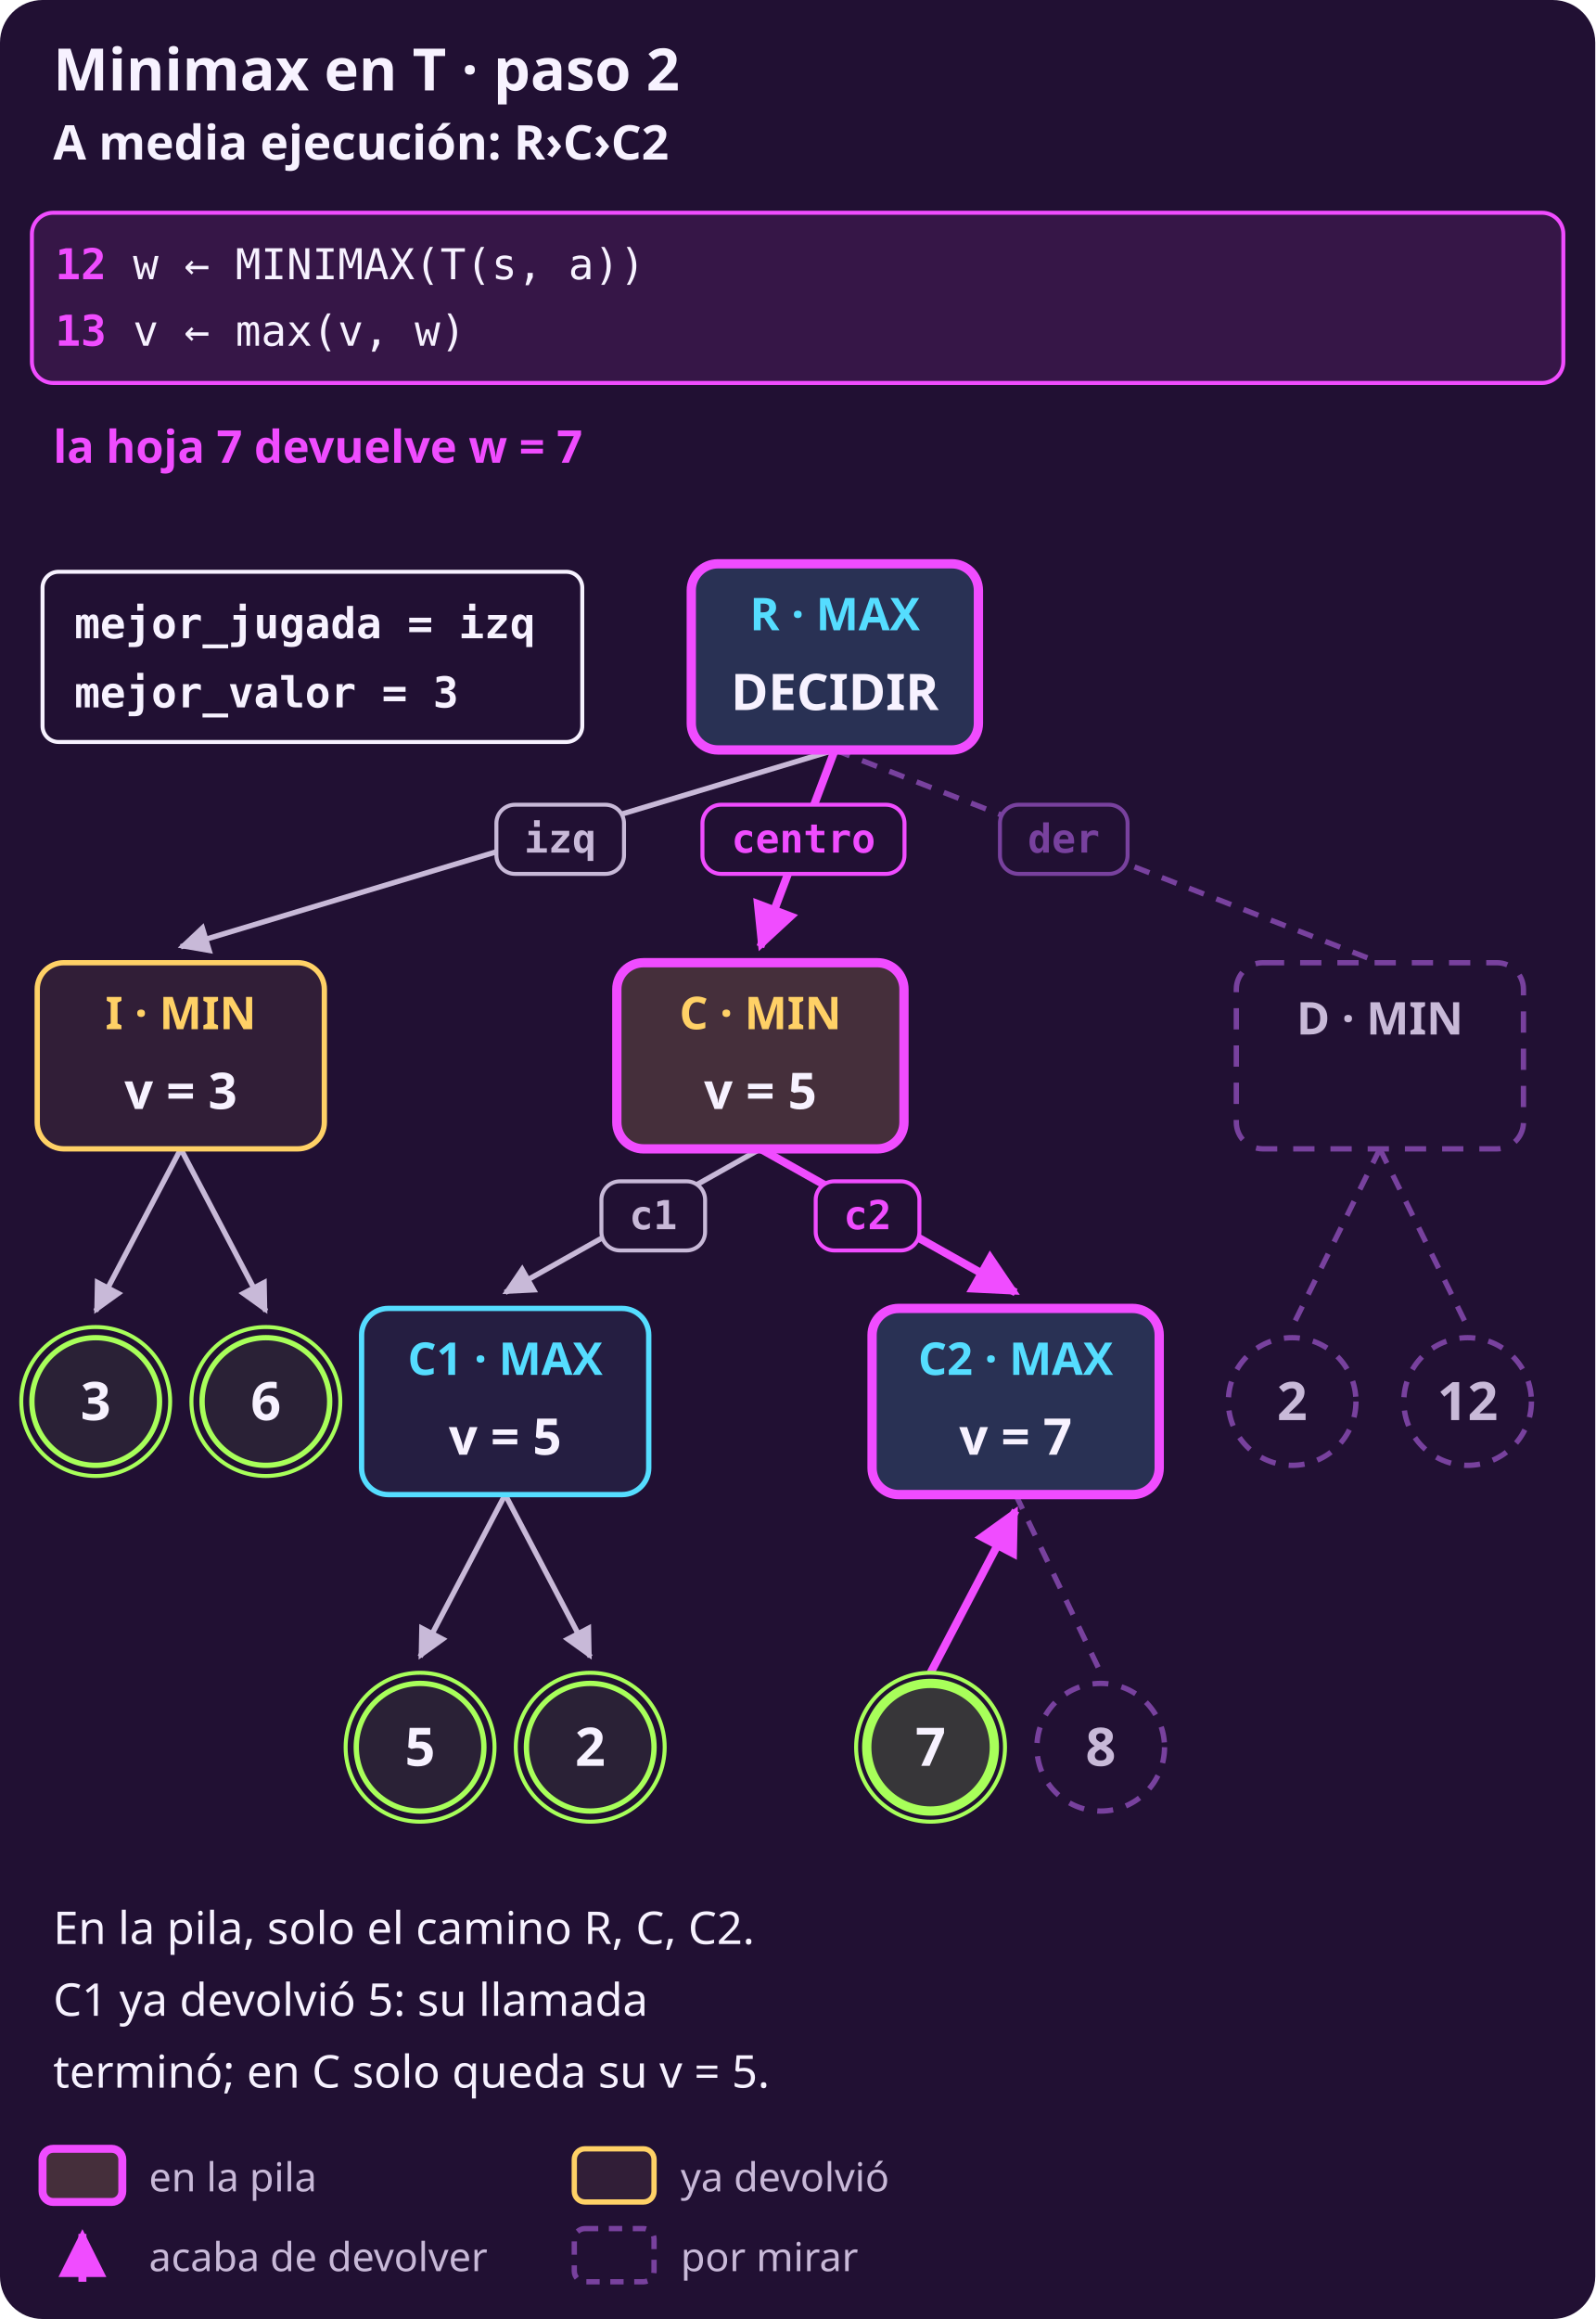
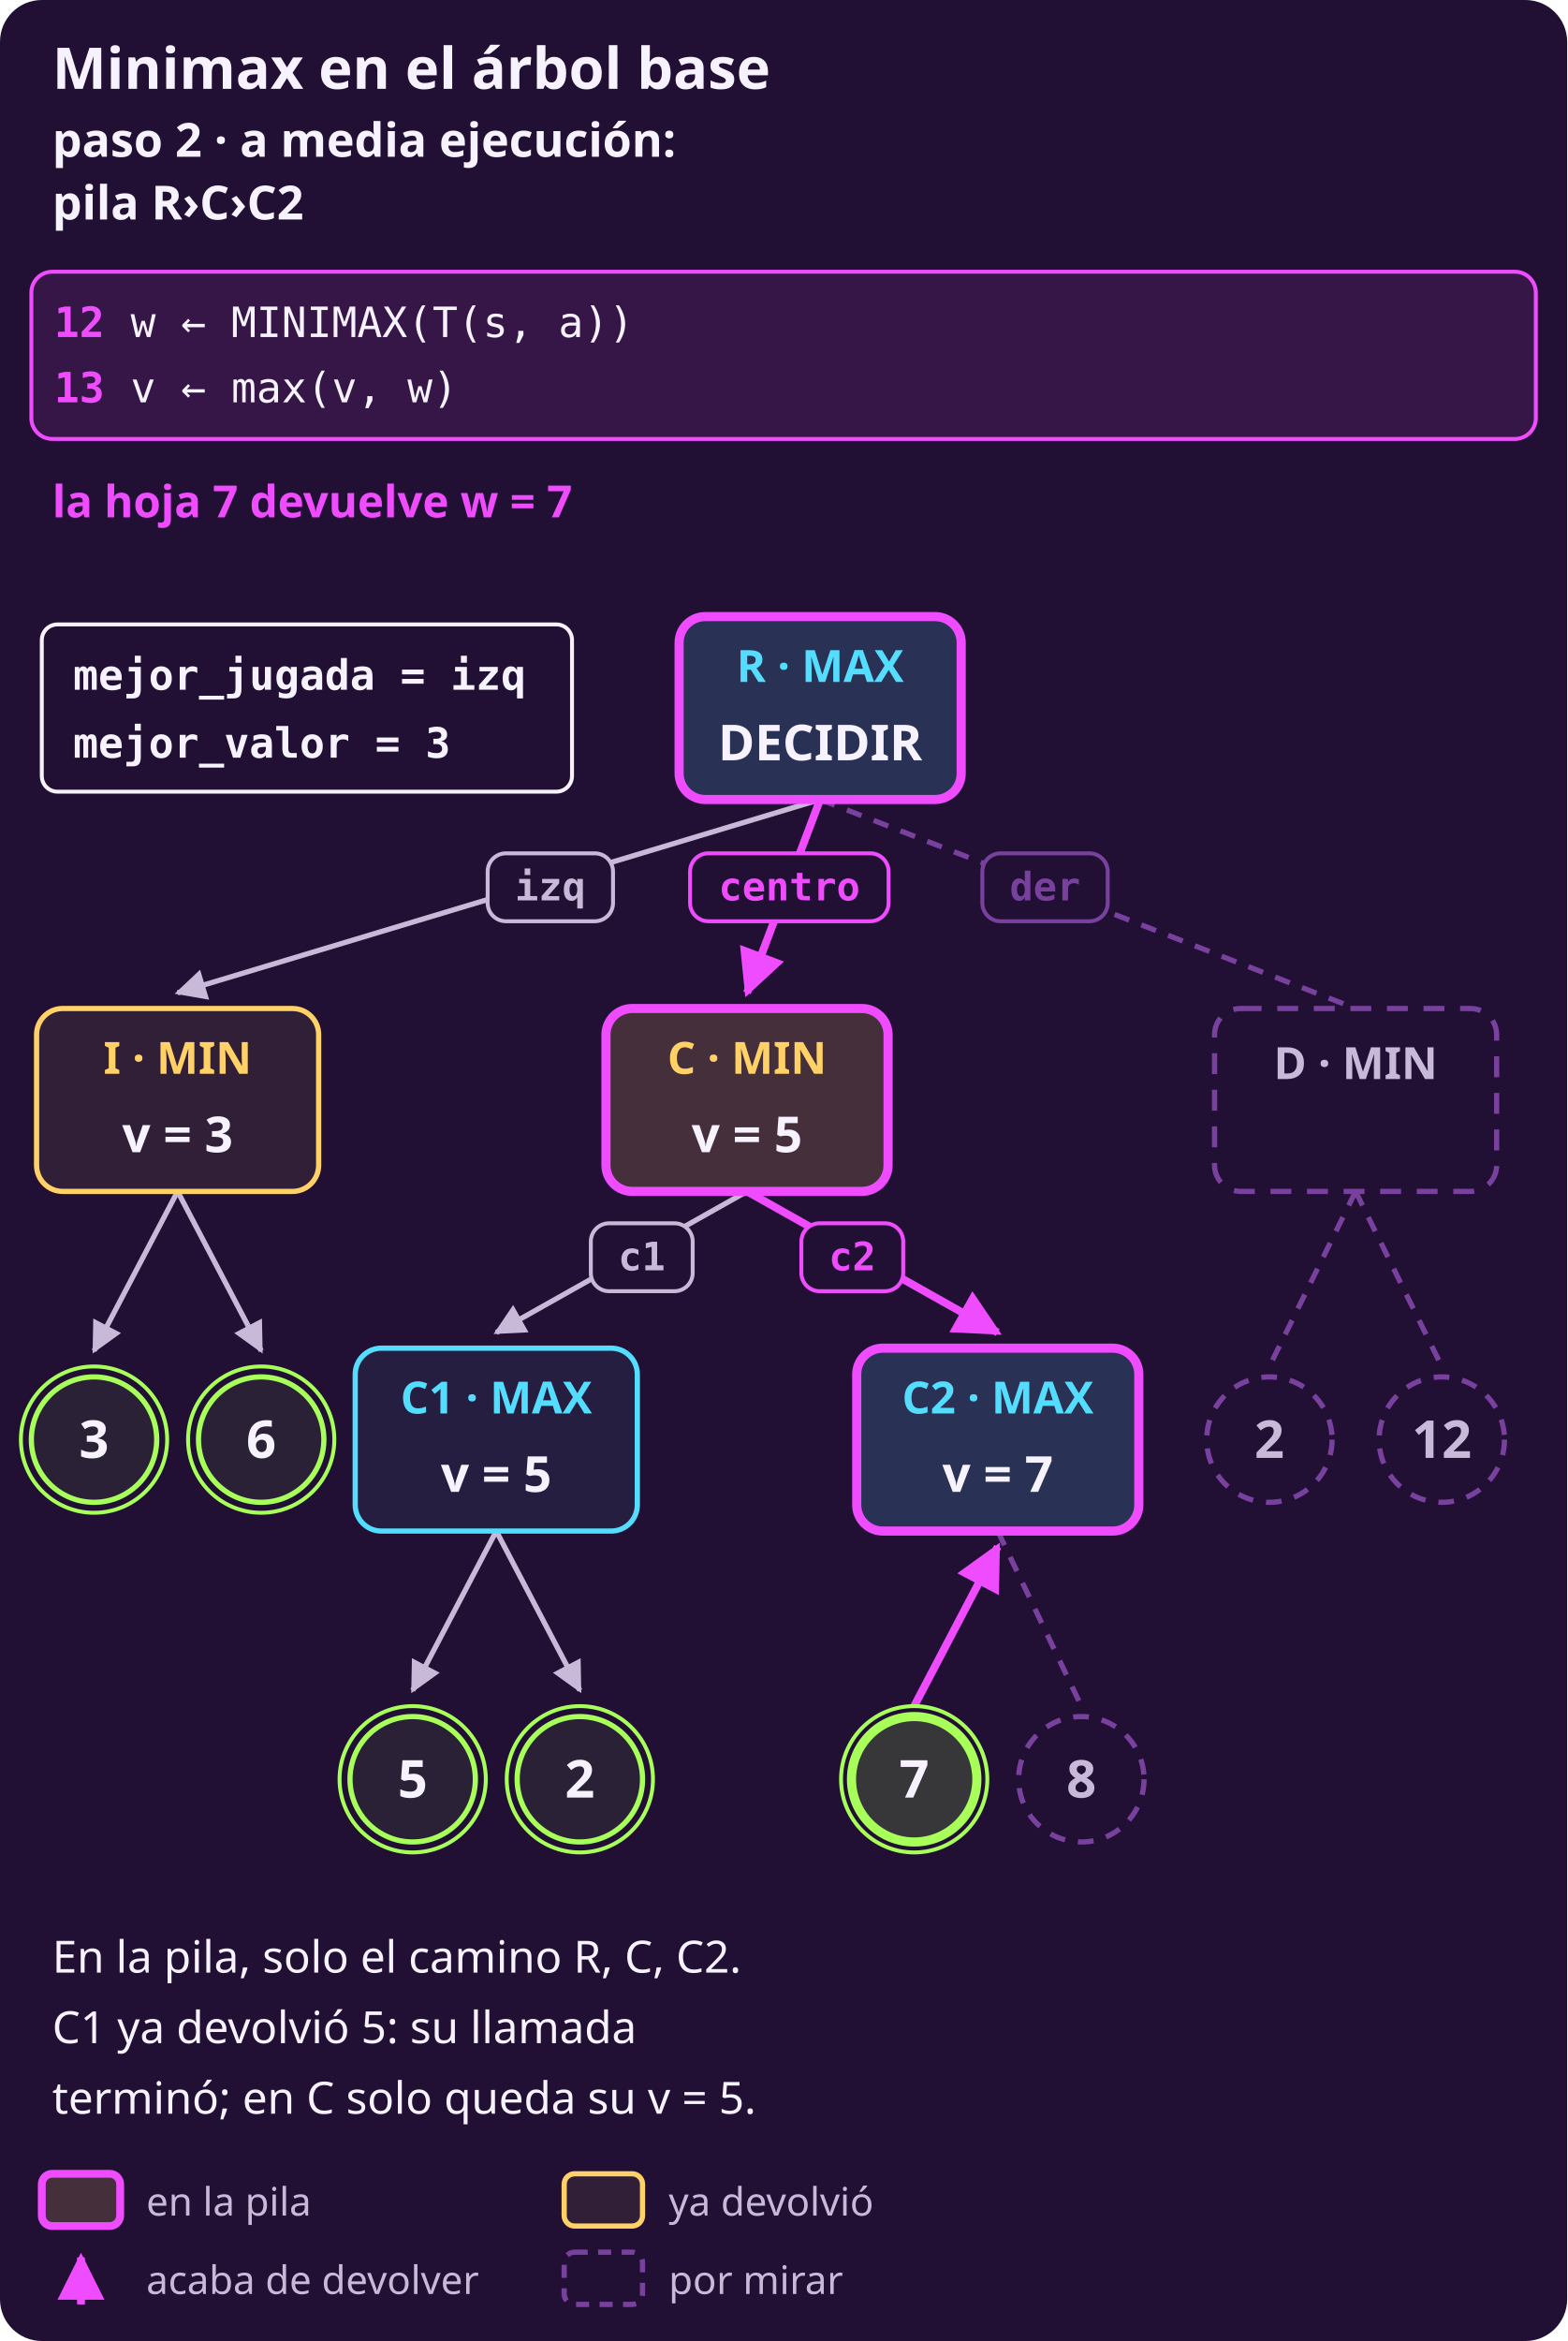
- <svg xmlns="http://www.w3.org/2000/svg" width="600" height="872" viewBox="0 0 600 872" role="img" aria-label="DECIDIR-MINIMAX sobre el árbol T, paso 2 (fila 12 de la traza): a media ejecución, con la pila R, C, C2. Arriba, la banda del pseudocódigo: línea 12: w ← MINIMAX(T(s, a)); línea 13: v ← max(v, w). La hoja 7 devuelve w = 7. Recuadro: mejor_jugada = izq · mejor_valor = 3. En el árbol: R en la pila; I ya devolvió v = 3; C en la pila con v = 5; C1 ya devolvió v = 5; C2 en la pila con v = 7; D por mirar. En la pila, solo el camino R, C, C2. C1 ya devolvió 5: su llamada terminó; en C solo queda su v = 5.">
-   <rect x="0" y="0" width="600" height="872" rx="16" fill="#211033" />
+ <svg xmlns="http://www.w3.org/2000/svg" width="600" height="896" viewBox="0 0 600 896" role="img" aria-label="DECIDIR-MINIMAX sobre el árbol base, paso 2 (fila 12 de la traza): a media ejecución, con la pila R, C, C2. Arriba, la banda del pseudocódigo: línea 12: w ← MINIMAX(T(s, a)); línea 13: v ← max(v, w). La hoja 7 devuelve w = 7. Recuadro: mejor_jugada = izq · mejor_valor = 3. En el árbol: R en la pila; I ya devolvió v = 3; C en la pila con v = 5; C1 ya devolvió v = 5; C2 en la pila con v = 7; D por mirar. En la pila, solo el camino R, C, C2. C1 ya devolvió 5: su llamada terminó; en C solo queda su v = 5.">
+   <rect x="0" y="0" width="600" height="896" rx="16" fill="#211033" />
  <defs>
    <marker id="p" viewBox="0 0 10 10" refX="9" refY="5" markerWidth="6" markerHeight="6" orient="auto-start-reverse">
      <path d="M 0 0 L 10 5 L 0 10 z" fill="#f04cff" />
    </marker>
    <marker id="s" viewBox="0 0 10 10" refX="9" refY="5" markerWidth="6" markerHeight="6" orient="auto-start-reverse">
      <path d="M 0 0 L 10 5 L 0 10 z" fill="#c8b9d8" />
    </marker>
  </defs>
-   <text x="20" y="34" fill="#f7f2ff" font-family="system-ui, sans-serif" font-size="22" font-weight="700" text-anchor="start">Minimax en T · paso 2</text>
-   <text x="20" y="60" fill="#f7f2ff" font-family="system-ui, sans-serif" font-size="18" font-weight="700" text-anchor="start">A media ejecución: R›C›C2</text>
-   <rect x="12" y="80" width="576" height="64" rx="8" fill="#361647" stroke="#f04cff" stroke-width="1.5" />
-   <text x="40" y="105" fill="#f04cff" font-family="ui-monospace, SFMono-Regular, Menlo, monospace" font-size="16" font-weight="700" text-anchor="end">12</text>
-   <text x="50" y="105" fill="#f7f2ff" font-family="ui-monospace, SFMono-Regular, Menlo, monospace" font-size="16" font-weight="normal" text-anchor="start">w ← MINIMAX(T(s, a))</text>
-   <text x="40" y="130" fill="#f04cff" font-family="ui-monospace, SFMono-Regular, Menlo, monospace" font-size="16" font-weight="700" text-anchor="end">13</text>
-   <text x="50" y="130" fill="#f7f2ff" font-family="ui-monospace, SFMono-Regular, Menlo, monospace" font-size="16" font-weight="normal" text-anchor="start">v ← max(v, w)</text>
-   <text x="20" y="174" fill="#f04cff" font-family="system-ui, sans-serif" font-size="17" font-weight="700" text-anchor="start">la hoja 7 devuelve w = 7</text>
-   <line x1="314" y1="282.0" x2="68" y2="356.0" stroke="#c8b9d8" stroke-width="2" marker-end="url(#s)" />
-   <rect x="186.7" y="302.6" width="48" height="26" rx="7" fill="#211033" stroke="#c8b9d8" stroke-width="1.5" />
-   <text x="210.7" y="320.6" fill="#c8b9d8" font-family="ui-monospace, SFMono-Regular, Menlo, monospace" font-size="15" font-weight="700" text-anchor="middle">izq</text>
-   <line x1="68" y1="432.0" x2="36" y2="493.0" stroke="#c8b9d8" stroke-width="2" marker-end="url(#s)" />
-   <line x1="68" y1="432.0" x2="100" y2="493.0" stroke="#c8b9d8" stroke-width="2" marker-end="url(#s)" />
-   <line x1="314" y1="282.0" x2="286" y2="356.0" stroke="#f04cff" stroke-width="3" marker-end="url(#p)" />
-   <rect x="264.2" y="302.6" width="76" height="26" rx="7" fill="#211033" stroke="#f04cff" stroke-width="1.5" />
-   <text x="302.2" y="320.6" fill="#f04cff" font-family="ui-monospace, SFMono-Regular, Menlo, monospace" font-size="15" font-weight="700" text-anchor="middle">centro</text>
-   <line x1="286" y1="432.0" x2="190" y2="486.0" stroke="#c8b9d8" stroke-width="2" marker-end="url(#s)" />
-   <rect x="226.2" y="444.2" width="39" height="26" rx="7" fill="#211033" stroke="#c8b9d8" stroke-width="1.5" />
-   <text x="245.7" y="462.2" fill="#c8b9d8" font-family="ui-monospace, SFMono-Regular, Menlo, monospace" font-size="15" font-weight="700" text-anchor="middle">c1</text>
-   <line x1="190" y1="562.0" x2="158" y2="623.0" stroke="#c8b9d8" stroke-width="2" marker-end="url(#s)" />
-   <line x1="190" y1="562.0" x2="222" y2="623.0" stroke="#c8b9d8" stroke-width="2" marker-end="url(#s)" />
-   <line x1="286" y1="432.0" x2="382" y2="486.0" stroke="#f04cff" stroke-width="3" marker-end="url(#p)" />
-   <rect x="306.8" y="444.2" width="39" height="26" rx="7" fill="#211033" stroke="#f04cff" stroke-width="1.5" />
-   <text x="326.3" y="462.2" fill="#f04cff" font-family="ui-monospace, SFMono-Regular, Menlo, monospace" font-size="15" font-weight="700" text-anchor="middle">c2</text>
-   <line x1="350" y1="629.0" x2="382" y2="568.0" stroke="#f04cff" stroke-width="3" marker-end="url(#p)" />
-   <line x1="382" y1="562.0" x2="414" y2="629.0" stroke="#78419e" stroke-width="2" stroke-dasharray="6 5" />
-   <line x1="314" y1="282.0" x2="519" y2="362.0" stroke="#78419e" stroke-width="2" stroke-dasharray="6 5" />
-   <rect x="376.1" y="302.6" width="48" height="26" rx="7" fill="#211033" stroke="#78419e" stroke-width="1.5" />
-   <text x="400.1" y="320.6" fill="#78419e" font-family="ui-monospace, SFMono-Regular, Menlo, monospace" font-size="15" font-weight="700" text-anchor="middle">der</text>
-   <line x1="519" y1="432.0" x2="486" y2="499.0" stroke="#78419e" stroke-width="2" stroke-dasharray="6 5" />
-   <line x1="519" y1="432.0" x2="552" y2="499.0" stroke="#78419e" stroke-width="2" stroke-dasharray="6 5" />
-   <rect x="260.0" y="212.0" width="108" height="70" rx="10" fill="#293154" stroke="#f04cff" stroke-width="3.5" />
-   <text x="314" y="237.0" fill="#55ddff" font-family="system-ui, sans-serif" font-size="17" font-weight="700" text-anchor="middle">R · MAX</text>
-   <text x="314" y="267.0" fill="#f7f2ff" font-family="system-ui, sans-serif" font-size="19" font-weight="700" text-anchor="middle">DECIDIR</text>
-   <rect x="14.0" y="362.0" width="108" height="70" rx="10" fill="#311e37" stroke="#ffd166" stroke-width="2" />
-   <text x="68" y="387.0" fill="#ffd166" font-family="system-ui, sans-serif" font-size="17" font-weight="700" text-anchor="middle">I · MIN</text>
-   <text x="68" y="417.0" fill="#f7f2ff" font-family="system-ui, sans-serif" font-size="19" font-weight="700" text-anchor="middle">v = 3</text>
-   <circle cx="36" cy="527.0" r="28" fill="none" stroke="#a8ff5a" stroke-width="1.5" />
-   <circle cx="36" cy="527.0" r="24" fill="#2a2136" stroke="#a8ff5a" stroke-width="2" />
-   <text x="36" y="534.0" fill="#f7f2ff" font-family="system-ui, sans-serif" font-size="20" font-weight="700" text-anchor="middle">3</text>
-   <circle cx="100" cy="527.0" r="28" fill="none" stroke="#a8ff5a" stroke-width="1.5" />
-   <circle cx="100" cy="527.0" r="24" fill="#2a2136" stroke="#a8ff5a" stroke-width="2" />
-   <text x="100" y="534.0" fill="#f7f2ff" font-family="system-ui, sans-serif" font-size="20" font-weight="700" text-anchor="middle">6</text>
-   <rect x="232.0" y="362.0" width="108" height="70" rx="10" fill="#452f3b" stroke="#f04cff" stroke-width="3.5" />
-   <text x="286" y="387.0" fill="#ffd166" font-family="system-ui, sans-serif" font-size="17" font-weight="700" text-anchor="middle">C · MIN</text>
-   <text x="286" y="417.0" fill="#f7f2ff" font-family="system-ui, sans-serif" font-size="19" font-weight="700" text-anchor="middle">v = 5</text>
-   <rect x="136.0" y="492.0" width="108" height="70" rx="10" fill="#251e41" stroke="#55ddff" stroke-width="2" />
-   <text x="190" y="517.0" fill="#55ddff" font-family="system-ui, sans-serif" font-size="17" font-weight="700" text-anchor="middle">C1 · MAX</text>
-   <text x="190" y="547.0" fill="#f7f2ff" font-family="system-ui, sans-serif" font-size="19" font-weight="700" text-anchor="middle">v = 5</text>
-   <circle cx="158" cy="657.0" r="28" fill="none" stroke="#a8ff5a" stroke-width="1.5" />
-   <circle cx="158" cy="657.0" r="24" fill="#2a2136" stroke="#a8ff5a" stroke-width="2" />
-   <text x="158" y="664.0" fill="#f7f2ff" font-family="system-ui, sans-serif" font-size="20" font-weight="700" text-anchor="middle">5</text>
-   <circle cx="222" cy="657.0" r="28" fill="none" stroke="#a8ff5a" stroke-width="1.5" />
-   <circle cx="222" cy="657.0" r="24" fill="#2a2136" stroke="#a8ff5a" stroke-width="2" />
-   <text x="222" y="664.0" fill="#f7f2ff" font-family="system-ui, sans-serif" font-size="20" font-weight="700" text-anchor="middle">2</text>
-   <rect x="328.0" y="492.0" width="108" height="70" rx="10" fill="#293154" stroke="#f04cff" stroke-width="3.5" />
-   <text x="382" y="517.0" fill="#55ddff" font-family="system-ui, sans-serif" font-size="17" font-weight="700" text-anchor="middle">C2 · MAX</text>
-   <text x="382" y="547.0" fill="#f7f2ff" font-family="system-ui, sans-serif" font-size="19" font-weight="700" text-anchor="middle">v = 7</text>
-   <circle cx="350" cy="657.0" r="28" fill="none" stroke="#a8ff5a" stroke-width="1.5" />
-   <circle cx="350" cy="657.0" r="24" fill="#373639" stroke="#a8ff5a" stroke-width="3.5" />
-   <text x="350" y="664.0" fill="#f7f2ff" font-family="system-ui, sans-serif" font-size="20" font-weight="700" text-anchor="middle">7</text>
-   <circle cx="414" cy="657.0" r="24" fill="#211033" stroke="#78419e" stroke-width="2" stroke-dasharray="6 5" />
-   <text x="414" y="664.0" fill="#c8b9d8" font-family="system-ui, sans-serif" font-size="20" font-weight="700" text-anchor="middle">8</text>
-   <rect x="465.0" y="362.0" width="108" height="70" rx="10" fill="#211033" stroke="#78419e" stroke-width="2" stroke-dasharray="8 6" />
-   <text x="519" y="389.0" fill="#c8b9d8" font-family="system-ui, sans-serif" font-size="17" font-weight="700" text-anchor="middle">D · MIN</text>
-   <circle cx="486" cy="527.0" r="24" fill="#211033" stroke="#78419e" stroke-width="2" stroke-dasharray="6 5" />
-   <text x="486" y="534.0" fill="#c8b9d8" font-family="system-ui, sans-serif" font-size="20" font-weight="700" text-anchor="middle">2</text>
-   <circle cx="552" cy="527.0" r="24" fill="#211033" stroke="#78419e" stroke-width="2" stroke-dasharray="6 5" />
-   <text x="552" y="534.0" fill="#c8b9d8" font-family="system-ui, sans-serif" font-size="20" font-weight="700" text-anchor="middle">12</text>
-   <rect x="16" y="215.0" width="203" height="64" rx="6" fill="#211033" stroke="#f7f2ff" stroke-width="1.5" />
-   <text x="28" y="240.0" fill="#f7f2ff" font-family="ui-monospace, SFMono-Regular, Menlo, monospace" font-size="16" font-weight="700" text-anchor="start">mejor_jugada = izq</text>
-   <text x="28" y="266.0" fill="#f7f2ff" font-family="ui-monospace, SFMono-Regular, Menlo, monospace" font-size="16" font-weight="700" text-anchor="start">mejor_valor = 3</text>
-   <text x="20" y="731.0" fill="#f7f2ff" font-family="system-ui, sans-serif" font-size="17" font-weight="normal" text-anchor="start">En la pila, solo el camino R, C, C2.</text>
-   <text x="20" y="758.0" fill="#f7f2ff" font-family="system-ui, sans-serif" font-size="17" font-weight="normal" text-anchor="start">C1 ya devolvió 5: su llamada</text>
-   <text x="20" y="785.0" fill="#f7f2ff" font-family="system-ui, sans-serif" font-size="17" font-weight="normal" text-anchor="start">terminó; en C solo queda su v = 5.</text>
-   <rect x="16" y="808.0" width="30" height="20" rx="4" fill="#452f3b" stroke="#f04cff" stroke-width="3" />
-   <text x="56" y="824.0" fill="#c8b9d8" font-family="system-ui, sans-serif" font-size="15" font-weight="normal" text-anchor="start">en la pila</text>
-   <rect x="216" y="808.0" width="30" height="20" rx="4" fill="#311e37" stroke="#ffd166" stroke-width="2" />
-   <text x="256" y="824.0" fill="#c8b9d8" font-family="system-ui, sans-serif" font-size="15" font-weight="normal" text-anchor="start">ya devolvió</text>
-   <line x1="31" y1="858.0" x2="31" y2="840.0" stroke="#f04cff" stroke-width="3" marker-end="url(#p)" />
-   <text x="56" y="854.0" fill="#c8b9d8" font-family="system-ui, sans-serif" font-size="15" font-weight="normal" text-anchor="start">acaba de devolver</text>
-   <rect x="216" y="838.0" width="30" height="20" rx="4" fill="none" stroke="#78419e" stroke-width="2" stroke-dasharray="5 4" />
-   <text x="256" y="854.0" fill="#c8b9d8" font-family="system-ui, sans-serif" font-size="15" font-weight="normal" text-anchor="start">por mirar</text>
+   <text x="20" y="34" fill="#f7f2ff" font-family="system-ui, sans-serif" font-size="22" font-weight="700" text-anchor="start">Minimax en el árbol base</text>
+   <text x="20" y="60" fill="#f7f2ff" font-family="system-ui, sans-serif" font-size="18" font-weight="700" text-anchor="start">paso 2 · a media ejecución:</text>
+   <text x="20" y="84" fill="#f7f2ff" font-family="system-ui, sans-serif" font-size="18" font-weight="700" text-anchor="start">pila R›C›C2</text>
+   <rect x="12" y="104" width="576" height="64" rx="8" fill="#361647" stroke="#f04cff" stroke-width="1.5" />
+   <text x="40" y="129" fill="#f04cff" font-family="ui-monospace, SFMono-Regular, Menlo, monospace" font-size="16" font-weight="700" text-anchor="end">12</text>
+   <text x="50" y="129" fill="#f7f2ff" font-family="ui-monospace, SFMono-Regular, Menlo, monospace" font-size="16" font-weight="normal" text-anchor="start">w ← MINIMAX(T(s, a))</text>
+   <text x="40" y="154" fill="#f04cff" font-family="ui-monospace, SFMono-Regular, Menlo, monospace" font-size="16" font-weight="700" text-anchor="end">13</text>
+   <text x="50" y="154" fill="#f7f2ff" font-family="ui-monospace, SFMono-Regular, Menlo, monospace" font-size="16" font-weight="normal" text-anchor="start">v ← max(v, w)</text>
+   <text x="20" y="198" fill="#f04cff" font-family="system-ui, sans-serif" font-size="17" font-weight="700" text-anchor="start">la hoja 7 devuelve w = 7</text>
+   <line x1="314" y1="306.0" x2="68" y2="380.0" stroke="#c8b9d8" stroke-width="2" marker-end="url(#s)" />
+   <rect x="186.7" y="326.6" width="48" height="26" rx="7" fill="#211033" stroke="#c8b9d8" stroke-width="1.5" />
+   <text x="210.7" y="344.6" fill="#c8b9d8" font-family="ui-monospace, SFMono-Regular, Menlo, monospace" font-size="15" font-weight="700" text-anchor="middle">izq</text>
+   <line x1="68" y1="456.0" x2="36" y2="517.0" stroke="#c8b9d8" stroke-width="2" marker-end="url(#s)" />
+   <line x1="68" y1="456.0" x2="100" y2="517.0" stroke="#c8b9d8" stroke-width="2" marker-end="url(#s)" />
+   <line x1="314" y1="306.0" x2="286" y2="380.0" stroke="#f04cff" stroke-width="3" marker-end="url(#p)" />
+   <rect x="264.2" y="326.6" width="76" height="26" rx="7" fill="#211033" stroke="#f04cff" stroke-width="1.5" />
+   <text x="302.2" y="344.6" fill="#f04cff" font-family="ui-monospace, SFMono-Regular, Menlo, monospace" font-size="15" font-weight="700" text-anchor="middle">centro</text>
+   <line x1="286" y1="456.0" x2="190" y2="510.0" stroke="#c8b9d8" stroke-width="2" marker-end="url(#s)" />
+   <rect x="226.2" y="468.2" width="39" height="26" rx="7" fill="#211033" stroke="#c8b9d8" stroke-width="1.5" />
+   <text x="245.7" y="486.2" fill="#c8b9d8" font-family="ui-monospace, SFMono-Regular, Menlo, monospace" font-size="15" font-weight="700" text-anchor="middle">c1</text>
+   <line x1="190" y1="586.0" x2="158" y2="647.0" stroke="#c8b9d8" stroke-width="2" marker-end="url(#s)" />
+   <line x1="190" y1="586.0" x2="222" y2="647.0" stroke="#c8b9d8" stroke-width="2" marker-end="url(#s)" />
+   <line x1="286" y1="456.0" x2="382" y2="510.0" stroke="#f04cff" stroke-width="3" marker-end="url(#p)" />
+   <rect x="306.8" y="468.2" width="39" height="26" rx="7" fill="#211033" stroke="#f04cff" stroke-width="1.5" />
+   <text x="326.3" y="486.2" fill="#f04cff" font-family="ui-monospace, SFMono-Regular, Menlo, monospace" font-size="15" font-weight="700" text-anchor="middle">c2</text>
+   <line x1="350" y1="653.0" x2="382" y2="592.0" stroke="#f04cff" stroke-width="3" marker-end="url(#p)" />
+   <line x1="382" y1="586.0" x2="414" y2="653.0" stroke="#78419e" stroke-width="2" stroke-dasharray="6 5" />
+   <line x1="314" y1="306.0" x2="519" y2="386.0" stroke="#78419e" stroke-width="2" stroke-dasharray="6 5" />
+   <rect x="376.1" y="326.6" width="48" height="26" rx="7" fill="#211033" stroke="#78419e" stroke-width="1.5" />
+   <text x="400.1" y="344.6" fill="#78419e" font-family="ui-monospace, SFMono-Regular, Menlo, monospace" font-size="15" font-weight="700" text-anchor="middle">der</text>
+   <line x1="519" y1="456.0" x2="486" y2="523.0" stroke="#78419e" stroke-width="2" stroke-dasharray="6 5" />
+   <line x1="519" y1="456.0" x2="552" y2="523.0" stroke="#78419e" stroke-width="2" stroke-dasharray="6 5" />
+   <rect x="260.0" y="236.0" width="108" height="70" rx="10" fill="#293154" stroke="#f04cff" stroke-width="3.5" />
+   <text x="314" y="261.0" fill="#55ddff" font-family="system-ui, sans-serif" font-size="17" font-weight="700" text-anchor="middle">R · MAX</text>
+   <text x="314" y="291.0" fill="#f7f2ff" font-family="system-ui, sans-serif" font-size="19" font-weight="700" text-anchor="middle">DECIDIR</text>
+   <rect x="14.0" y="386.0" width="108" height="70" rx="10" fill="#311e37" stroke="#ffd166" stroke-width="2" />
+   <text x="68" y="411.0" fill="#ffd166" font-family="system-ui, sans-serif" font-size="17" font-weight="700" text-anchor="middle">I · MIN</text>
+   <text x="68" y="441.0" fill="#f7f2ff" font-family="system-ui, sans-serif" font-size="19" font-weight="700" text-anchor="middle">v = 3</text>
+   <circle cx="36" cy="551.0" r="28" fill="none" stroke="#a8ff5a" stroke-width="1.5" />
+   <circle cx="36" cy="551.0" r="24" fill="#2a2136" stroke="#a8ff5a" stroke-width="2" />
+   <text x="36" y="558.0" fill="#f7f2ff" font-family="system-ui, sans-serif" font-size="20" font-weight="700" text-anchor="middle">3</text>
+   <circle cx="100" cy="551.0" r="28" fill="none" stroke="#a8ff5a" stroke-width="1.5" />
+   <circle cx="100" cy="551.0" r="24" fill="#2a2136" stroke="#a8ff5a" stroke-width="2" />
+   <text x="100" y="558.0" fill="#f7f2ff" font-family="system-ui, sans-serif" font-size="20" font-weight="700" text-anchor="middle">6</text>
+   <rect x="232.0" y="386.0" width="108" height="70" rx="10" fill="#452f3b" stroke="#f04cff" stroke-width="3.5" />
+   <text x="286" y="411.0" fill="#ffd166" font-family="system-ui, sans-serif" font-size="17" font-weight="700" text-anchor="middle">C · MIN</text>
+   <text x="286" y="441.0" fill="#f7f2ff" font-family="system-ui, sans-serif" font-size="19" font-weight="700" text-anchor="middle">v = 5</text>
+   <rect x="136.0" y="516.0" width="108" height="70" rx="10" fill="#251e41" stroke="#55ddff" stroke-width="2" />
+   <text x="190" y="541.0" fill="#55ddff" font-family="system-ui, sans-serif" font-size="17" font-weight="700" text-anchor="middle">C1 · MAX</text>
+   <text x="190" y="571.0" fill="#f7f2ff" font-family="system-ui, sans-serif" font-size="19" font-weight="700" text-anchor="middle">v = 5</text>
+   <circle cx="158" cy="681.0" r="28" fill="none" stroke="#a8ff5a" stroke-width="1.5" />
+   <circle cx="158" cy="681.0" r="24" fill="#2a2136" stroke="#a8ff5a" stroke-width="2" />
+   <text x="158" y="688.0" fill="#f7f2ff" font-family="system-ui, sans-serif" font-size="20" font-weight="700" text-anchor="middle">5</text>
+   <circle cx="222" cy="681.0" r="28" fill="none" stroke="#a8ff5a" stroke-width="1.5" />
+   <circle cx="222" cy="681.0" r="24" fill="#2a2136" stroke="#a8ff5a" stroke-width="2" />
+   <text x="222" y="688.0" fill="#f7f2ff" font-family="system-ui, sans-serif" font-size="20" font-weight="700" text-anchor="middle">2</text>
+   <rect x="328.0" y="516.0" width="108" height="70" rx="10" fill="#293154" stroke="#f04cff" stroke-width="3.5" />
+   <text x="382" y="541.0" fill="#55ddff" font-family="system-ui, sans-serif" font-size="17" font-weight="700" text-anchor="middle">C2 · MAX</text>
+   <text x="382" y="571.0" fill="#f7f2ff" font-family="system-ui, sans-serif" font-size="19" font-weight="700" text-anchor="middle">v = 7</text>
+   <circle cx="350" cy="681.0" r="28" fill="none" stroke="#a8ff5a" stroke-width="1.5" />
+   <circle cx="350" cy="681.0" r="24" fill="#373639" stroke="#a8ff5a" stroke-width="3.5" />
+   <text x="350" y="688.0" fill="#f7f2ff" font-family="system-ui, sans-serif" font-size="20" font-weight="700" text-anchor="middle">7</text>
+   <circle cx="414" cy="681.0" r="24" fill="#211033" stroke="#78419e" stroke-width="2" stroke-dasharray="6 5" />
+   <text x="414" y="688.0" fill="#c8b9d8" font-family="system-ui, sans-serif" font-size="20" font-weight="700" text-anchor="middle">8</text>
+   <rect x="465.0" y="386.0" width="108" height="70" rx="10" fill="#211033" stroke="#78419e" stroke-width="2" stroke-dasharray="8 6" />
+   <text x="519" y="413.0" fill="#c8b9d8" font-family="system-ui, sans-serif" font-size="17" font-weight="700" text-anchor="middle">D · MIN</text>
+   <circle cx="486" cy="551.0" r="24" fill="#211033" stroke="#78419e" stroke-width="2" stroke-dasharray="6 5" />
+   <text x="486" y="558.0" fill="#c8b9d8" font-family="system-ui, sans-serif" font-size="20" font-weight="700" text-anchor="middle">2</text>
+   <circle cx="552" cy="551.0" r="24" fill="#211033" stroke="#78419e" stroke-width="2" stroke-dasharray="6 5" />
+   <text x="552" y="558.0" fill="#c8b9d8" font-family="system-ui, sans-serif" font-size="20" font-weight="700" text-anchor="middle">12</text>
+   <rect x="16" y="239.0" width="203" height="64" rx="6" fill="#211033" stroke="#f7f2ff" stroke-width="1.5" />
+   <text x="28" y="264.0" fill="#f7f2ff" font-family="ui-monospace, SFMono-Regular, Menlo, monospace" font-size="16" font-weight="700" text-anchor="start">mejor_jugada = izq</text>
+   <text x="28" y="290.0" fill="#f7f2ff" font-family="ui-monospace, SFMono-Regular, Menlo, monospace" font-size="16" font-weight="700" text-anchor="start">mejor_valor = 3</text>
+   <text x="20" y="755.0" fill="#f7f2ff" font-family="system-ui, sans-serif" font-size="17" font-weight="normal" text-anchor="start">En la pila, solo el camino R, C, C2.</text>
+   <text x="20" y="782.0" fill="#f7f2ff" font-family="system-ui, sans-serif" font-size="17" font-weight="normal" text-anchor="start">C1 ya devolvió 5: su llamada</text>
+   <text x="20" y="809.0" fill="#f7f2ff" font-family="system-ui, sans-serif" font-size="17" font-weight="normal" text-anchor="start">terminó; en C solo queda su v = 5.</text>
+   <rect x="16" y="832.0" width="30" height="20" rx="4" fill="#452f3b" stroke="#f04cff" stroke-width="3" />
+   <text x="56" y="848.0" fill="#c8b9d8" font-family="system-ui, sans-serif" font-size="15" font-weight="normal" text-anchor="start">en la pila</text>
+   <rect x="216" y="832.0" width="30" height="20" rx="4" fill="#311e37" stroke="#ffd166" stroke-width="2" />
+   <text x="256" y="848.0" fill="#c8b9d8" font-family="system-ui, sans-serif" font-size="15" font-weight="normal" text-anchor="start">ya devolvió</text>
+   <line x1="31" y1="882.0" x2="31" y2="864.0" stroke="#f04cff" stroke-width="3" marker-end="url(#p)" />
+   <text x="56" y="878.0" fill="#c8b9d8" font-family="system-ui, sans-serif" font-size="15" font-weight="normal" text-anchor="start">acaba de devolver</text>
+   <rect x="216" y="862.0" width="30" height="20" rx="4" fill="none" stroke="#78419e" stroke-width="2" stroke-dasharray="5 4" />
+   <text x="256" y="878.0" fill="#c8b9d8" font-family="system-ui, sans-serif" font-size="15" font-weight="normal" text-anchor="start">por mirar</text>
</svg>
